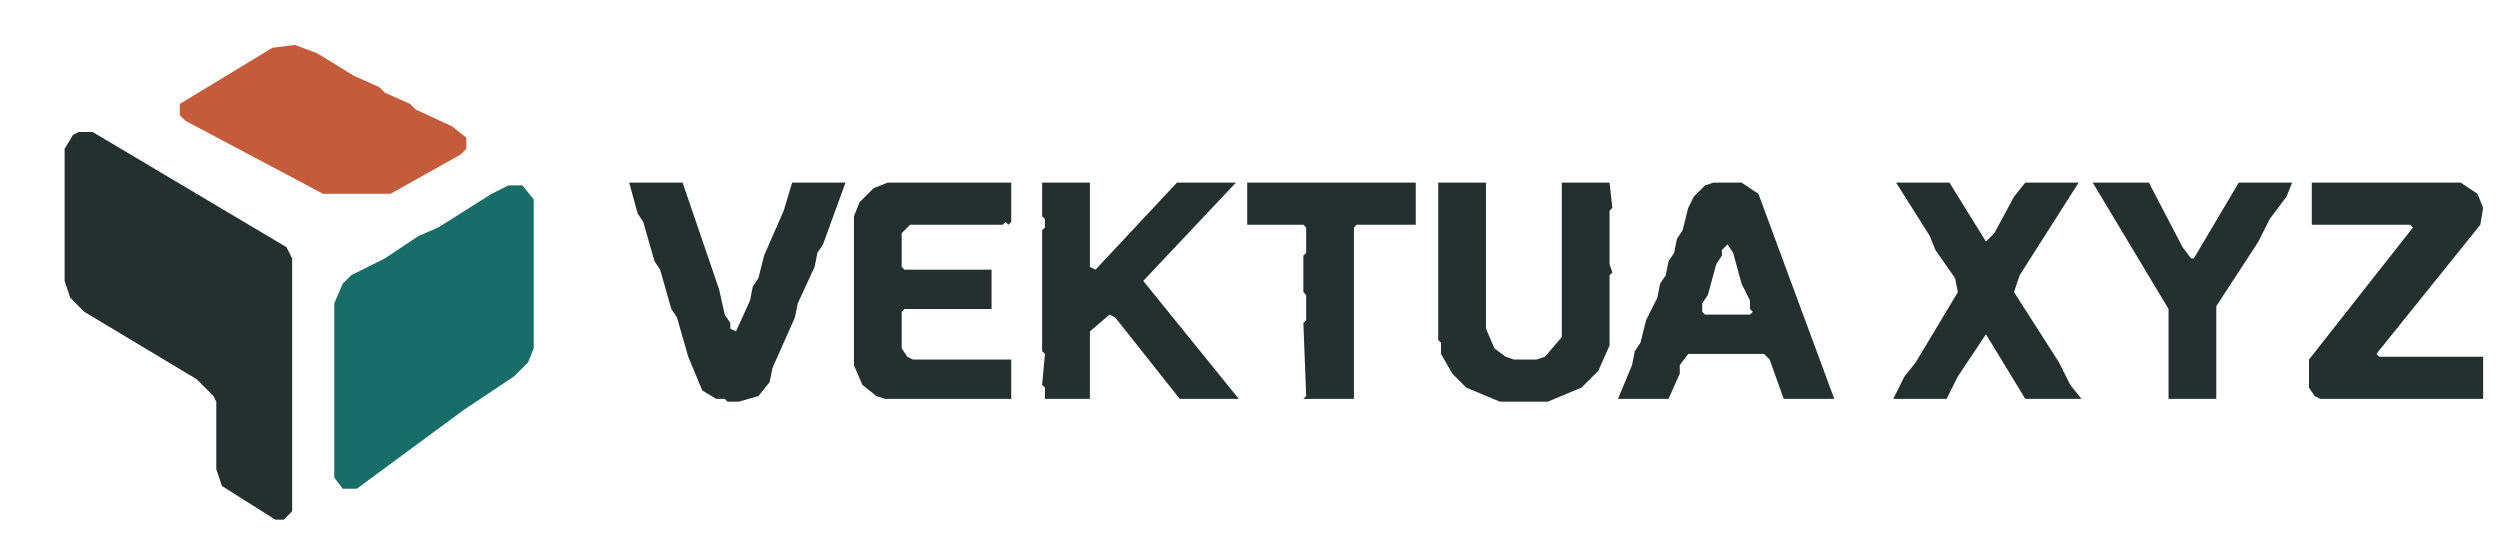
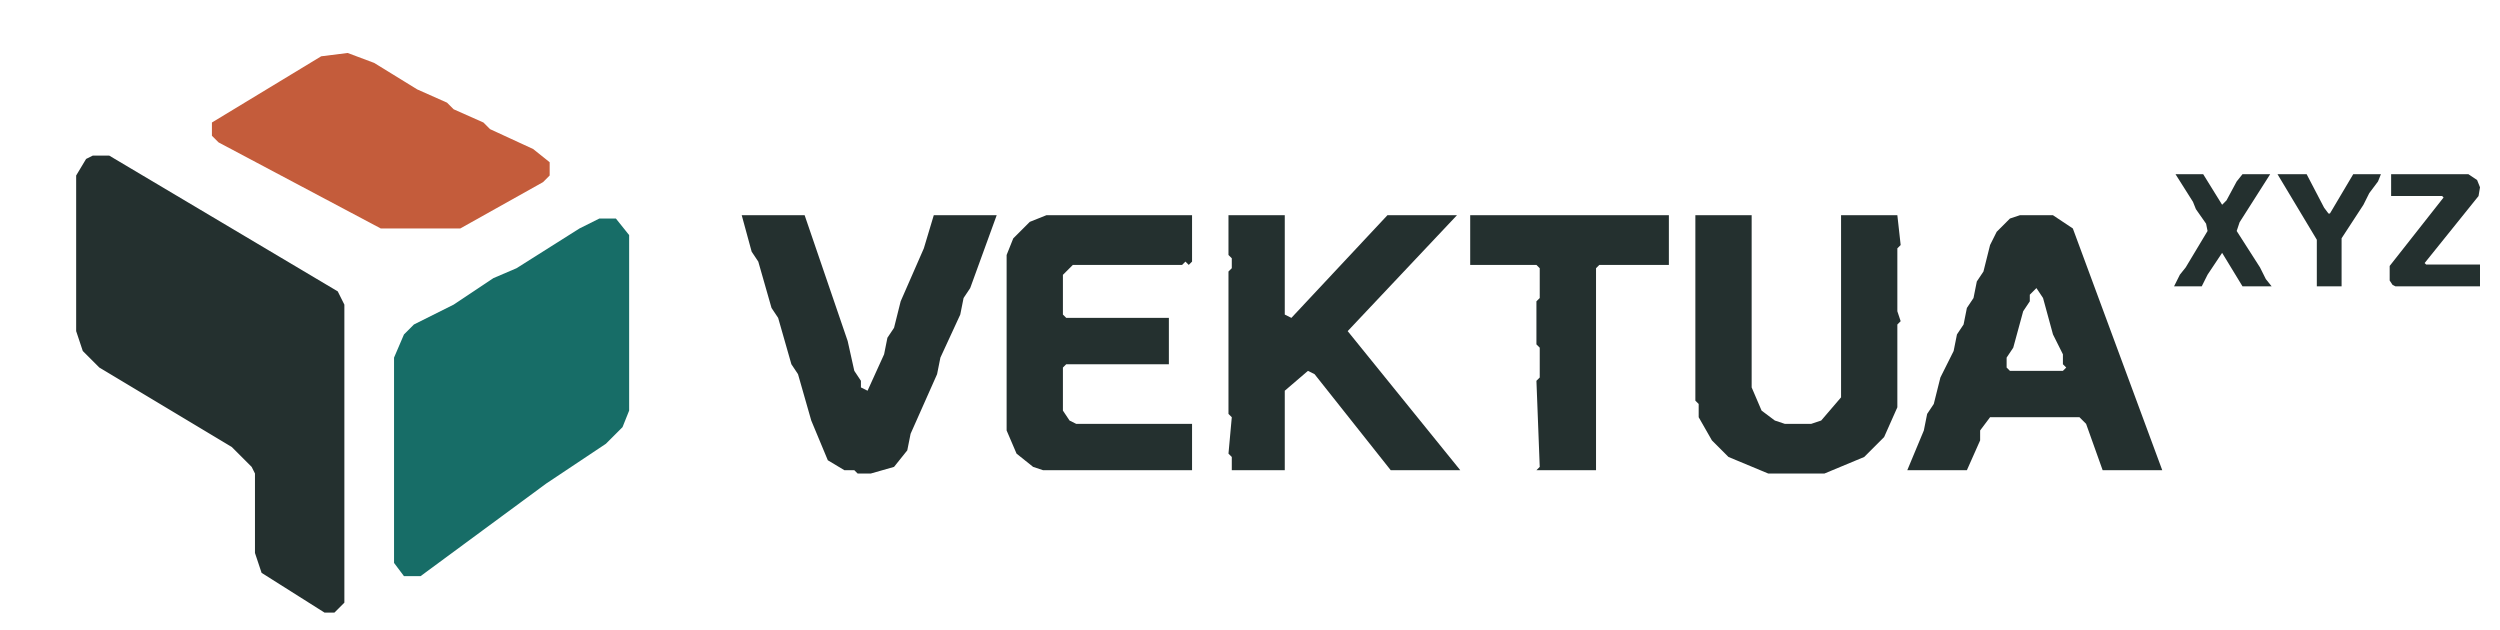
- <svg xmlns="http://www.w3.org/2000/svg" viewBox="0 0 890 190" role="img" aria-labelledby="title">
+ <svg xmlns="http://www.w3.org/2000/svg" viewBox="0 0 755 190" role="img" aria-labelledby="title desc">
  <path fill="#C45C3B" fill-rule="evenodd" d="M64,37 64,41 66,43 115,69 139,69 164,55 166,53 166,49 161,45 148,39 146,37 137,33 135,31 126,27 113,19 105,16 97,17Z" />
  <path fill="#24302F" fill-rule="evenodd" d="M26,48 23,53 23,100 25,106 30,111 70,135 76,141 77,143 77,167 79,173 98,185 101,185 104,182 104,92 102,88 33,47 28,47Z" />
  <path fill="#176D67" fill-rule="evenodd" d="M186,66 181,66 175,69 156,81 149,84 137,92 125,98 122,101 119,108 119,170 122,174 127,174 165,146 183,134 188,129 190,124 190,71Z" />
-   <path fill="#24302F" fill-rule="evenodd" d="M607,66 603,70 601,74 599,82 597,85 596,90 594,93 593,98 591,101 590,106 586,114 584,122 582,125 581,130 576,142 594,142 598,133 598,130 601,126 628,126 630,128 635,142 653,142 626,69 620,65 610,65ZM371,65 371,77 372,78 372,81 371,82 371,125 372,126 371,137 372,138 372,142 388,142 388,118 395,112 397,113 420,142 441,142 407,100 440,65 419,65 390,96 388,95 388,65ZM823,65 823,80 858,80 859,81 822,128 822,138 824,141 826,142 884,142 884,127 847,127 846,126 883,80 884,74 882,69 876,65ZM512,65 512,121 513,122 513,126 517,133 522,138 534,143 551,143 563,138 569,132 573,123 573,98 574,97 573,94 573,75 574,74 573,65 556,65 556,120 550,127 547,128 539,128 536,127 532,124 529,117 529,65ZM311,67 306,72 304,77 304,130 307,137 312,141 315,142 360,142 360,128 325,128 323,127 321,124 321,111 322,110 353,110 353,96 322,96 321,95 321,83 324,80 357,80 358,79 359,80 360,79 360,65 316,65ZM224,65 227,76 229,79 233,93 235,96 239,110 241,113 245,127 250,139 255,142 258,142 259,143 263,143 270,141 274,136 275,131 283,113 284,108 290,95 291,90 293,87 301,65 282,65 279,75 272,91 270,99 268,102 267,107 262,118 260,117 260,115 258,112 256,103 243,65ZM675,65 687,84 689,89 696,99 697,104 682,129 678,134 674,142 693,142 697,134 707,119 721,142 741,142 737,137 733,129 717,104 719,98 740,65 721,65 717,70 710,83 707,86 694,65ZM745,65 772,110 772,142 789,142 789,109 804,86 808,78 814,70 816,65 797,65 781,92 780,92 777,88 765,65ZM444,65 444,80 464,80 465,81 465,90 464,91 464,104 465,105 465,114 464,115 465,141 464,142 482,142 482,81 483,80 504,80 504,65ZM615,87 617,90 620,101 623,107 623,110 624,111 623,112 607,112 606,111 606,108 608,105 611,94 613,91 613,89Z" />
+   <path fill="#24302F" fill-rule="evenodd" d="M607,66 603,70 601,74 599,82 597,85 596,90 594,93 593,98 591,101 590,106 586,114 584,122 582,125 581,130 576,142 594,142 598,133 598,130 601,126 628,126 630,128 635,142 653,142 626,69 620,65 610,65ZM615,87 617,90 620,101 623,107 623,110 624,111 623,112 607,112 606,111 606,108 608,105 611,94 613,91 613,89Z M371,65 371,77 372,78 372,81 371,82 371,125 372,126 371,137 372,138 372,142 388,142 388,118 395,112 397,113 420,142 441,142 407,100 440,65 419,65 390,96 388,95 388,65Z M512,65 512,121 513,122 513,126 517,133 522,138 534,143 551,143 563,138 569,132 573,123 573,98 574,97 573,94 573,75 574,74 573,65 556,65 556,120 550,127 547,128 539,128 536,127 532,124 529,117 529,65Z M311,67 306,72 304,77 304,130 307,137 312,141 315,142 360,142 360,128 325,128 323,127 321,124 321,111 322,110 353,110 353,96 322,96 321,95 321,83 324,80 357,80 358,79 359,80 360,79 360,65 316,65Z M224,65 227,76 229,79 233,93 235,96 239,110 241,113 245,127 250,139 255,142 258,142 259,143 263,143 270,141 274,136 275,131 283,113 284,108 290,95 291,90 293,87 301,65 282,65 279,75 272,91 270,99 268,102 267,107 262,118 260,117 260,115 258,112 256,103 243,65Z M444,65 444,80 464,80 465,81 465,90 464,91 464,104 465,105 465,114 464,115 465,141 464,142 482,142 482,81 483,80 504,80 504,65Z" />
+   <g fill="#24302F" transform="translate(360 24) scale(.44)">
+     <path d="M675,65 687,84 689,89 696,99 697,104 682,129 678,134 674,142 693,142 697,134 707,119 721,142 741,142 737,137 733,129 717,104 719,98 740,65 721,65 717,70 710,83 707,86 694,65Z M745,65 772,110 772,142 789,142 789,109 804,86 808,78 814,70 816,65 797,65 781,92 780,92 777,88 765,65Z M823,65 823,80 858,80 859,81 822,128 822,138 824,141 826,142 884,142 884,127 847,127 846,126 883,80 884,74 882,69 876,65Z" />
+   </g>
</svg>
